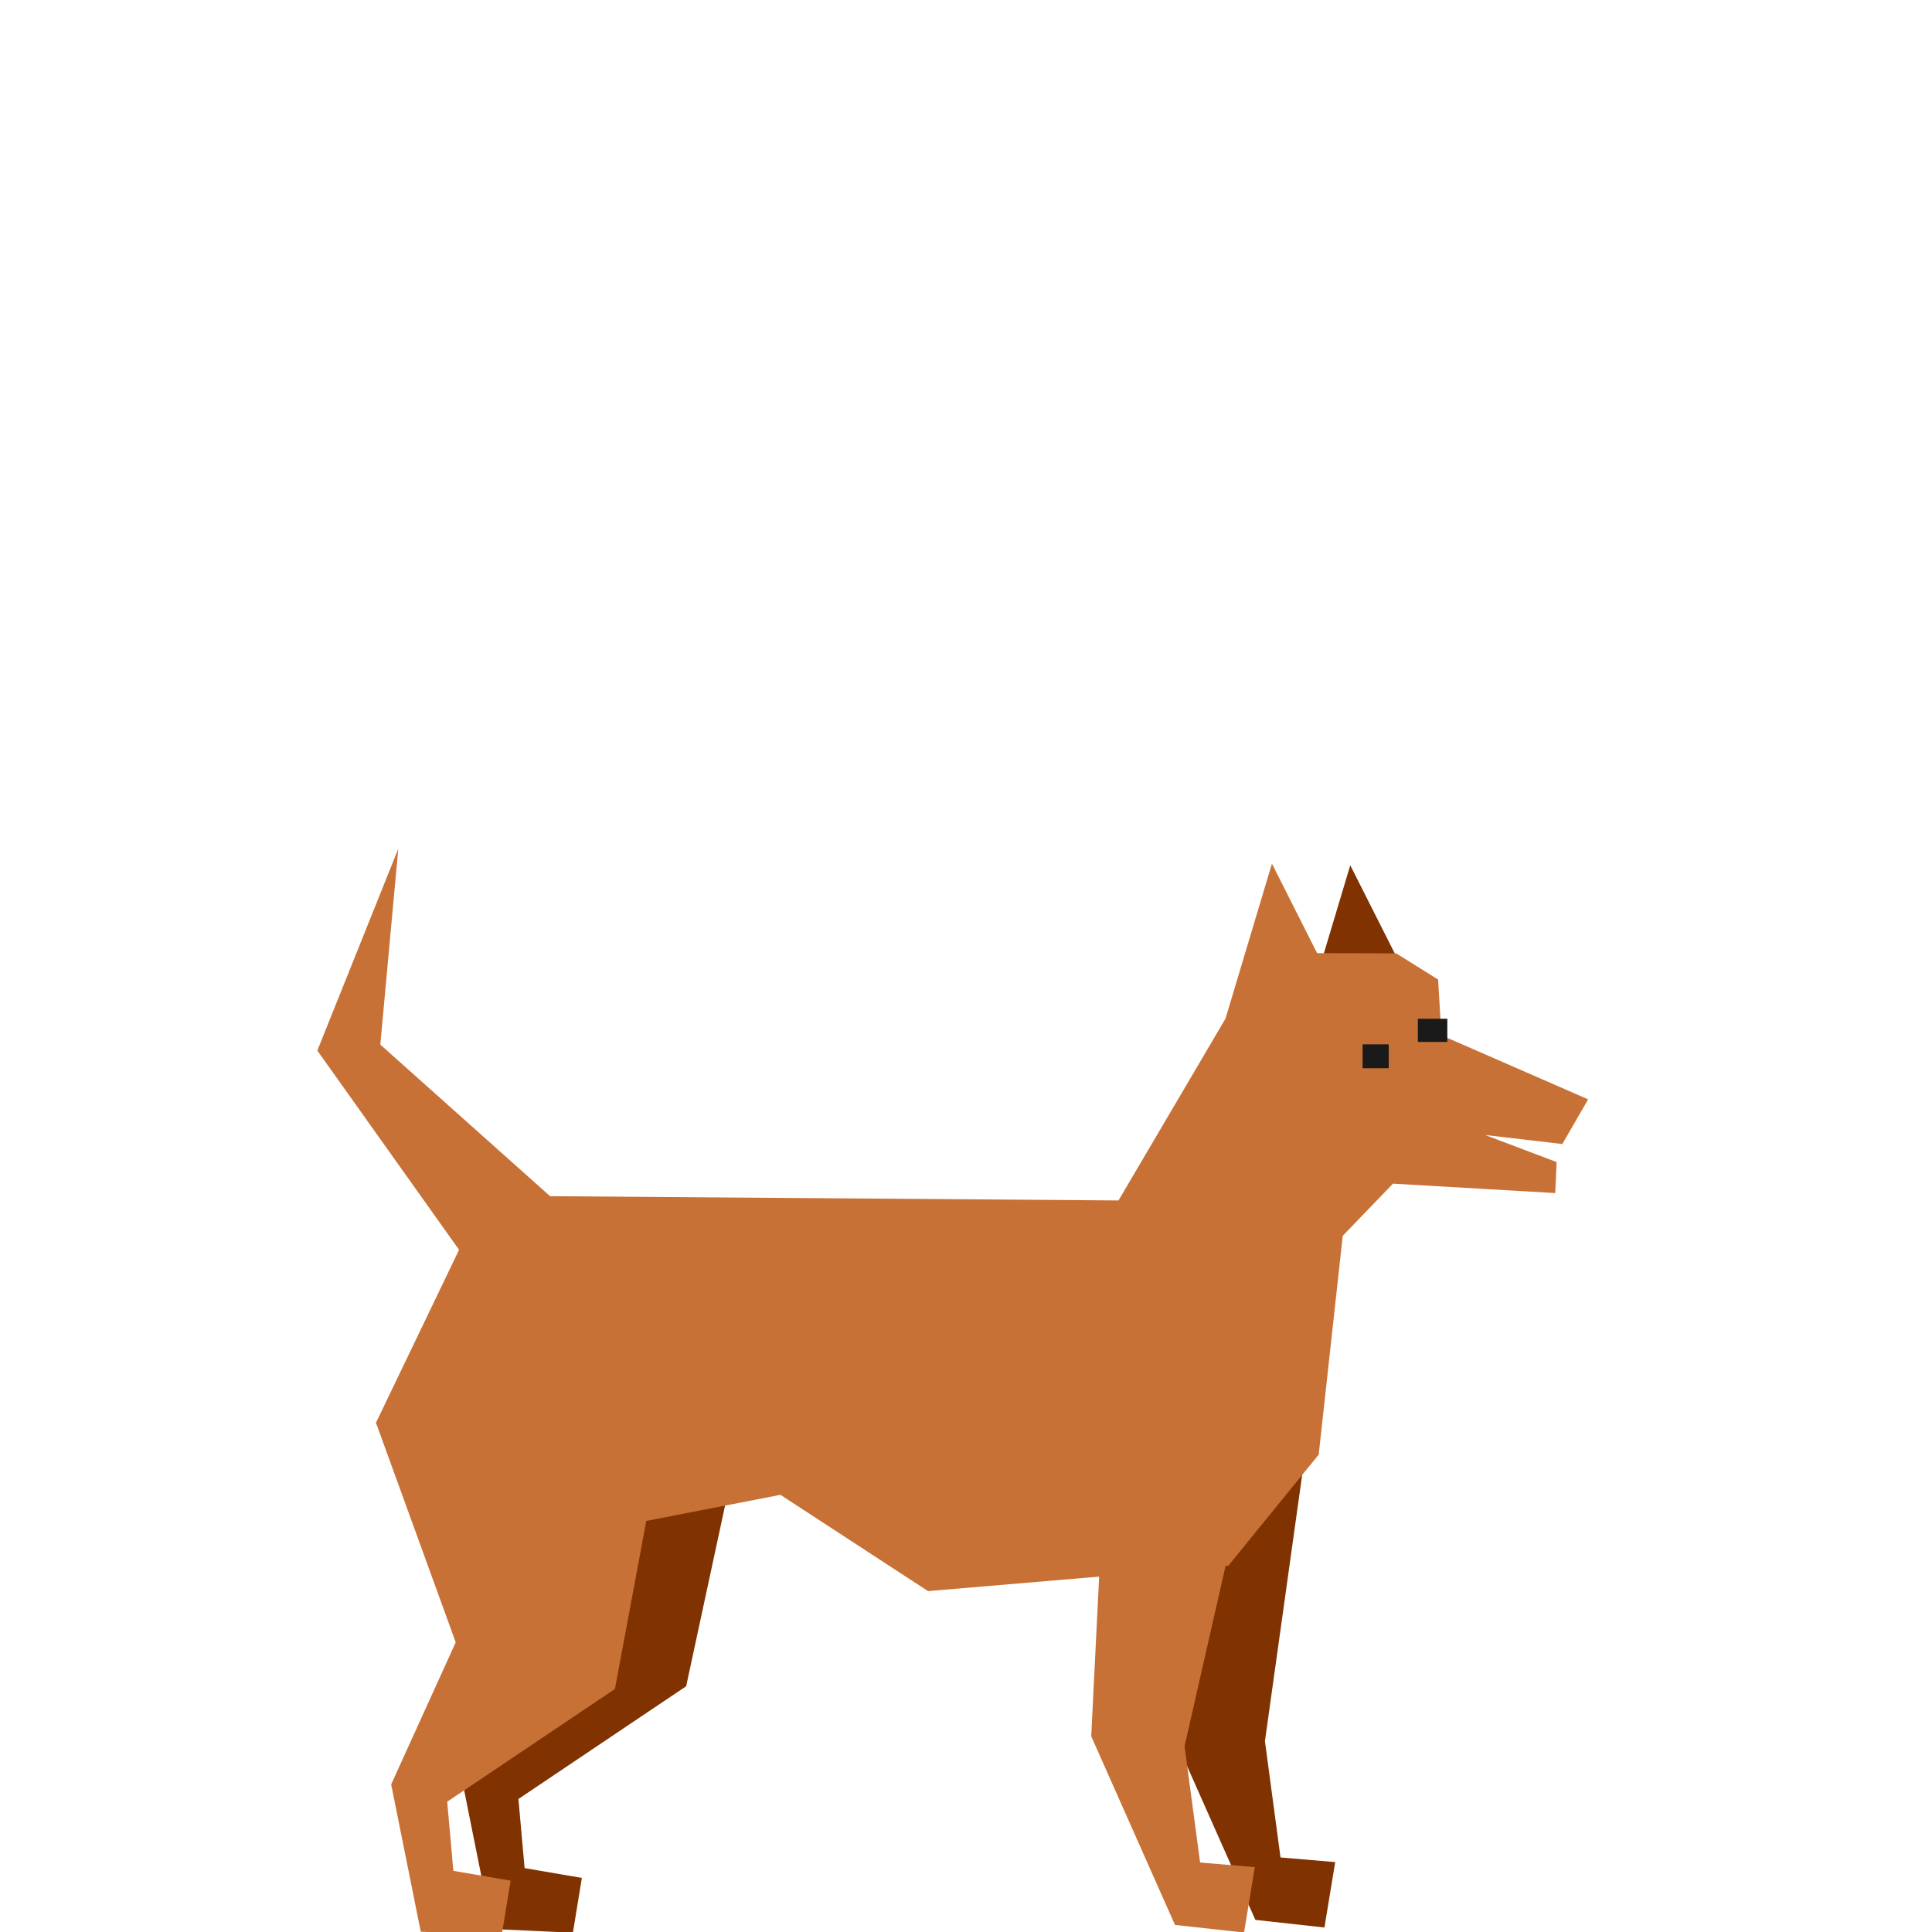
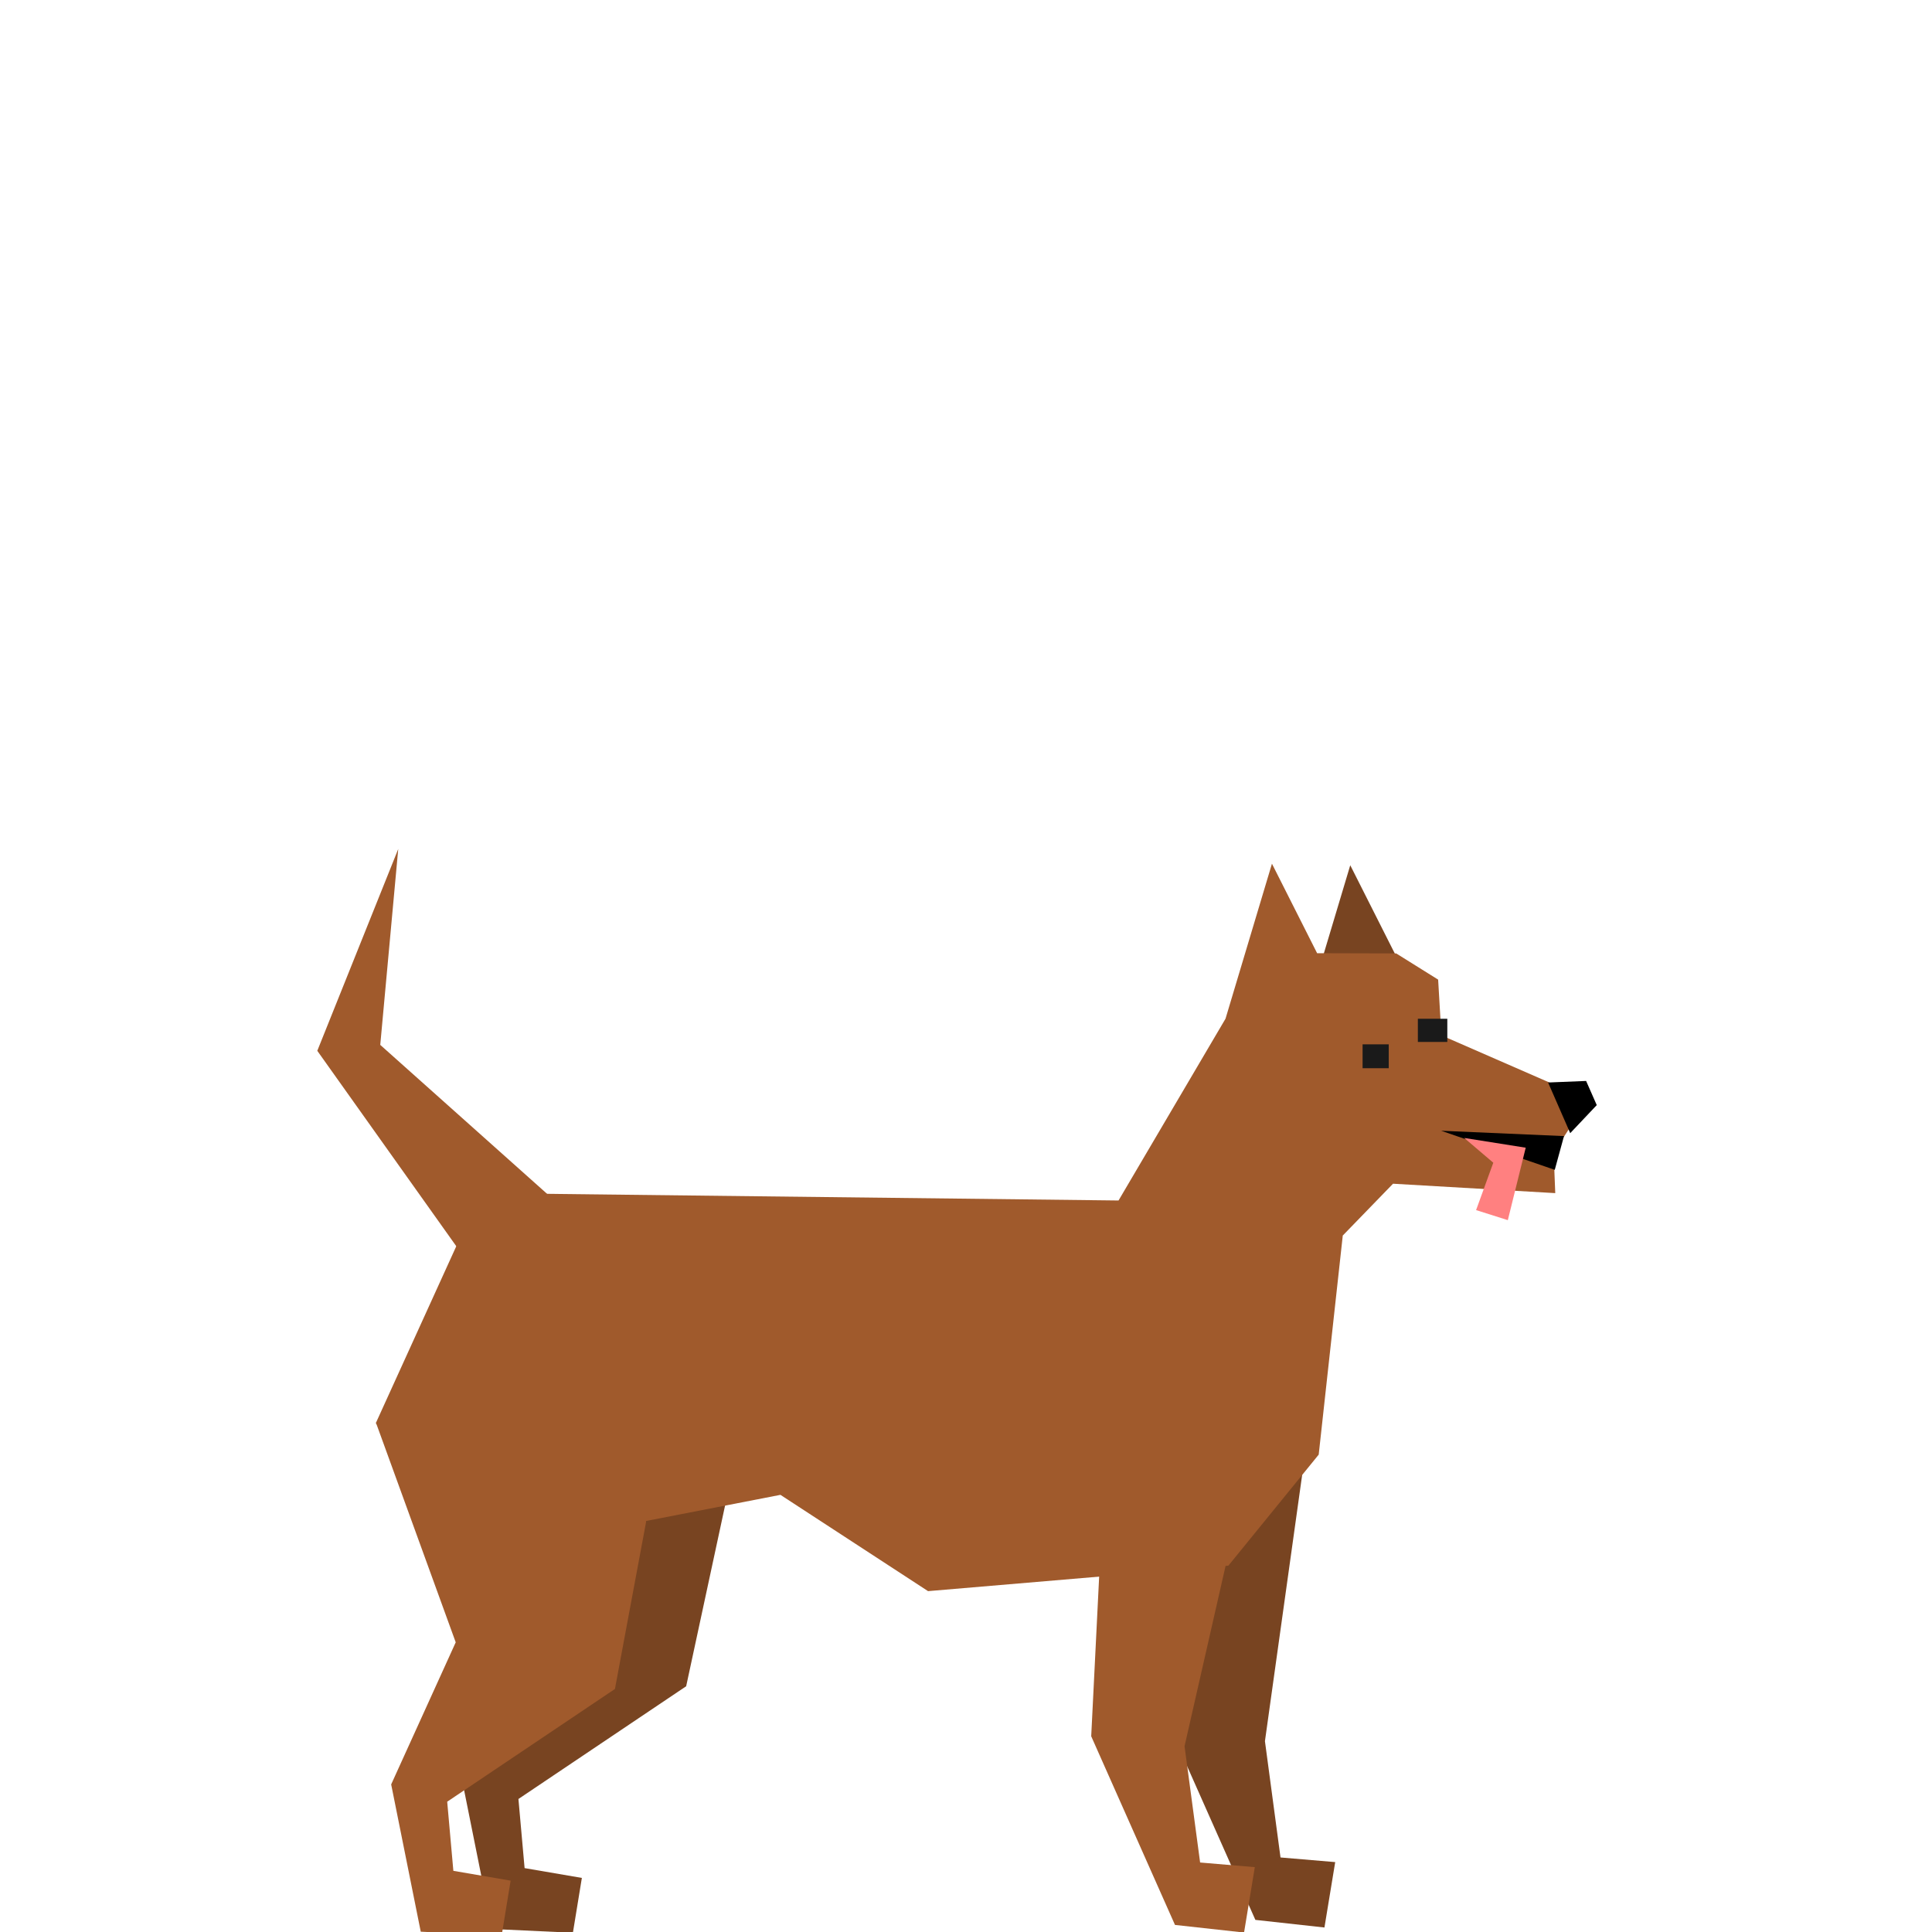
<svg xmlns="http://www.w3.org/2000/svg" id="svg10609" version="1.1" viewBox="0 0 100 100" height="100mm" width="100mm" xml:space="preserve">
  <defs id="defs10606" />
  <g id="layer1">
-     <path style="fill:#803300;fill-opacity:1;stroke-width:0.659" d="m 28.485,64.562 -5.356,8.934 4.146,11.369 -3.341,7.355 1.531,7.623 4.188,0.196 0.464,-2.838 -2.964,-0.508 -0.319,-3.578 8.682,-5.835 2.276,-10.572" id="backLeftLeg" />
-     <path style="fill:#803300;fill-opacity:1;stroke-width:0.659" d="m 60.686,80.381 -0.044,9.227 4.336,9.765 3.575,0.394 0.557,-3.385 -2.831,-0.24 -0.806,-6.019 2.043,-14.614" id="frontLeftLeg" />
-     <path d="m 72.227,49.418 -2.338,-4.633 -2.403,8.022" style="fill:#803300;fill-opacity:1;stroke-width:0.659" id="leftEar" />
-     <path d="m 27.279,71.995 -7.81,1.671 4.119,11.34 -3.341,7.355 1.531,7.623 4.188,0.196 0.464,-2.838 -2.964,-0.508 -0.319,-3.578 8.682,-5.835 1.618,-8.676" style="fill:#c87137;fill-opacity:1;stroke-width:0.659" id="backRightLeg" />
-     <path d="m 57.094,77.547 -0.613,12.322 4.336,9.765 3.575,0.394 0.557,-3.385 -2.831,-0.24 -0.806,-6.02 2.868,-12.602" style="fill:#c87137;fill-opacity:1;stroke-width:0.659" id="frontRightLeg" />
-     <path style="fill:#c87137;fill-opacity:1;stroke-width:0.659" d="m 20.615,43.931 -4.19,10.446 7.336,10.314 -4.309,8.967 5.028,6.262 8.826,-1.169 7.089,-1.379 7.641,4.984 15.545,-1.319 4.675,-5.747 1.244,-11.325 2.601,-2.699 8.397,0.487 0.073,-1.604 -3.7,-1.401 3.996,0.466 1.335,-2.312 -7.596,-3.316 -0.169,-2.885 -2.171,-1.356 -4.093,-0.011 -2.338,-4.633 -2.403,8.022 -5.539,9.412 -29.421,-0.221 -8.787,-7.846 0.931,-10.14" id="body" />
+     <path style="fill:#784421;fill-opacity:1;stroke-width:0.659" d="m 28.485,64.562 -5.356,8.934 4.146,11.369 -3.341,7.355 1.531,7.623 4.188,0.196 0.464,-2.838 -2.964,-0.508 -0.319,-3.578 8.682,-5.835 2.276,-10.572" id="backLeftLeg" />
+     <path style="fill:#784421;fill-opacity:1;stroke-width:0.659" d="m 60.686,80.381 -0.044,9.227 4.336,9.765 3.575,0.394 0.557,-3.385 -2.831,-0.24 -0.806,-6.019 2.043,-14.614" id="frontLeftLeg" />
+     <path d="m 72.227,49.418 -2.338,-4.633 -2.403,8.022" style="fill:#784421;fill-opacity:1;stroke-width:0.659" id="leftEar" />
+     <path d="m 57.094,77.547 -0.613,12.322 4.336,9.765 3.575,0.394 0.557,-3.385 -2.831,-0.24 -0.806,-6.02 2.868,-12.602" style="fill:#a05a2c;fill-opacity:1;stroke-width:0.659" id="frontRightLeg" />
+     <path style="fill:#a05a2c;fill-opacity:1;stroke-width:0.659" d="m 19.452,73.659 5.028,6.262 8.826,-1.169 7.089,-1.379 7.641,4.984 15.545,-1.319 4.675,-5.747 1.244,-11.325 -11.607,-1.829 -33.024,-0.384" id="body" />
+     <path d="m 27.279,71.995 -7.81,1.671 4.119,11.34 -3.341,7.355 1.531,7.623 4.188,0.196 0.464,-2.838 -2.964,-0.508 -0.319,-3.578 8.682,-5.835 1.618,-8.676" style="fill:#a05a2c;fill-opacity:1;stroke-width:0.659" id="backRightLeg" />
+     <path d="m 58.858,67.013 5.083,2.323 5.553,-5.377 2.609,-2.69 8.397,0.487 -0.084,-2.096 1.787,-2.754 -7.596,-3.316 -0.169,-2.885 -2.171,-1.356 -4.093,-0.011 -2.338,-4.633 -2.403,8.022 -5.539,9.412" style="fill:#a05a2c;fill-opacity:1;stroke-width:0.659" id="head" />
    <rect style="fill:#1a1a1a;fill-opacity:1;stroke-width:0.265" id="rightEye" width="1.354" height="1.236" x="70.527" y="54.055" />
    <rect style="fill:#1a1a1a;fill-opacity:1;stroke-width:0.265" id="leftEye" width="1.525" height="1.2" x="73.388" y="52.731" />
+     <path style="fill:#000000;stroke-width:0.265" d="m 81.274,58.652 -1.145,-2.622 1.968,-0.08 0.551,1.25 z" id="nose" />
+     <path style="fill:#000000;stroke-width:0.265" d="m 80.952,58.804 -6.356,-0.276 5.878,2.023 z" id="path29021" />
+     <path style="fill:#ff8080;stroke-width:0.265" d="m 75.788,58.9 3.183,0.505 -0.926,3.75 -1.643,-0.521 0.891,-2.452 z" id="tongue" />
+     <path d="m 20.613,43.943 -4.19,10.446 7.336,10.314 4.71,-2.774 -8.787,-7.846 0.931,-10.14" style="fill:#a05a2c;fill-opacity:1;stroke-width:0.659" id="tail" />
  </g>
</svg>
